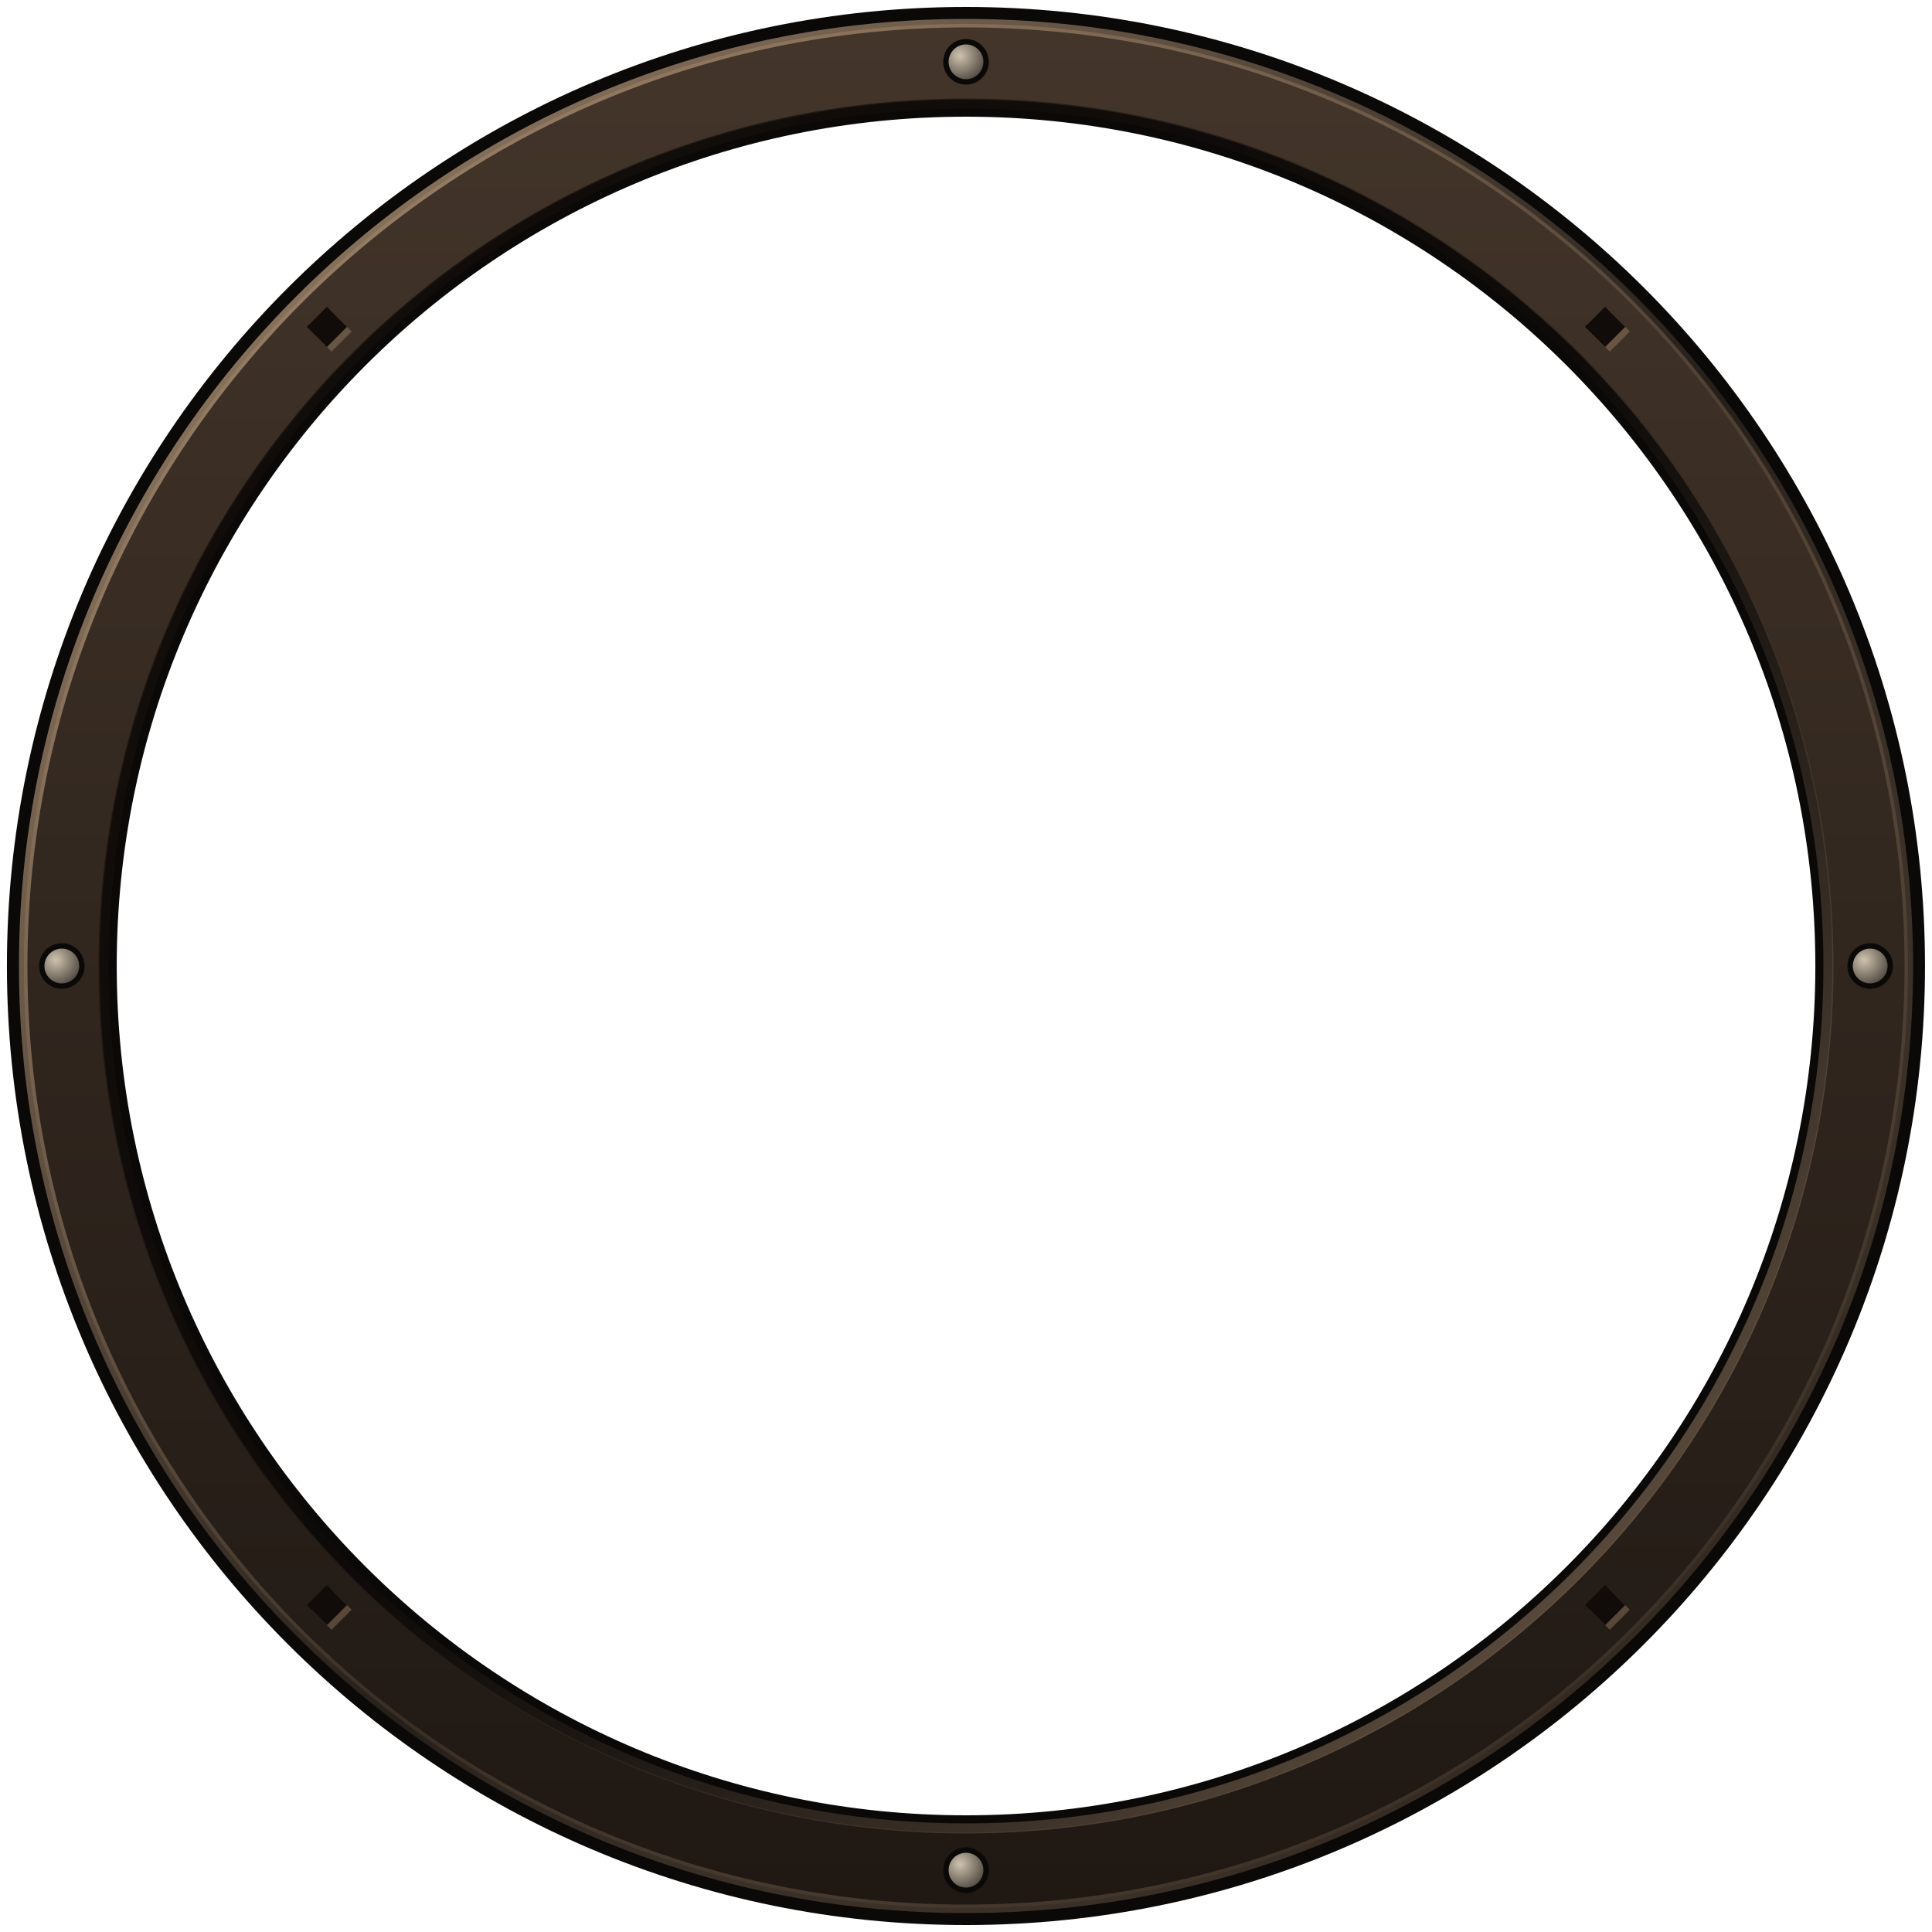
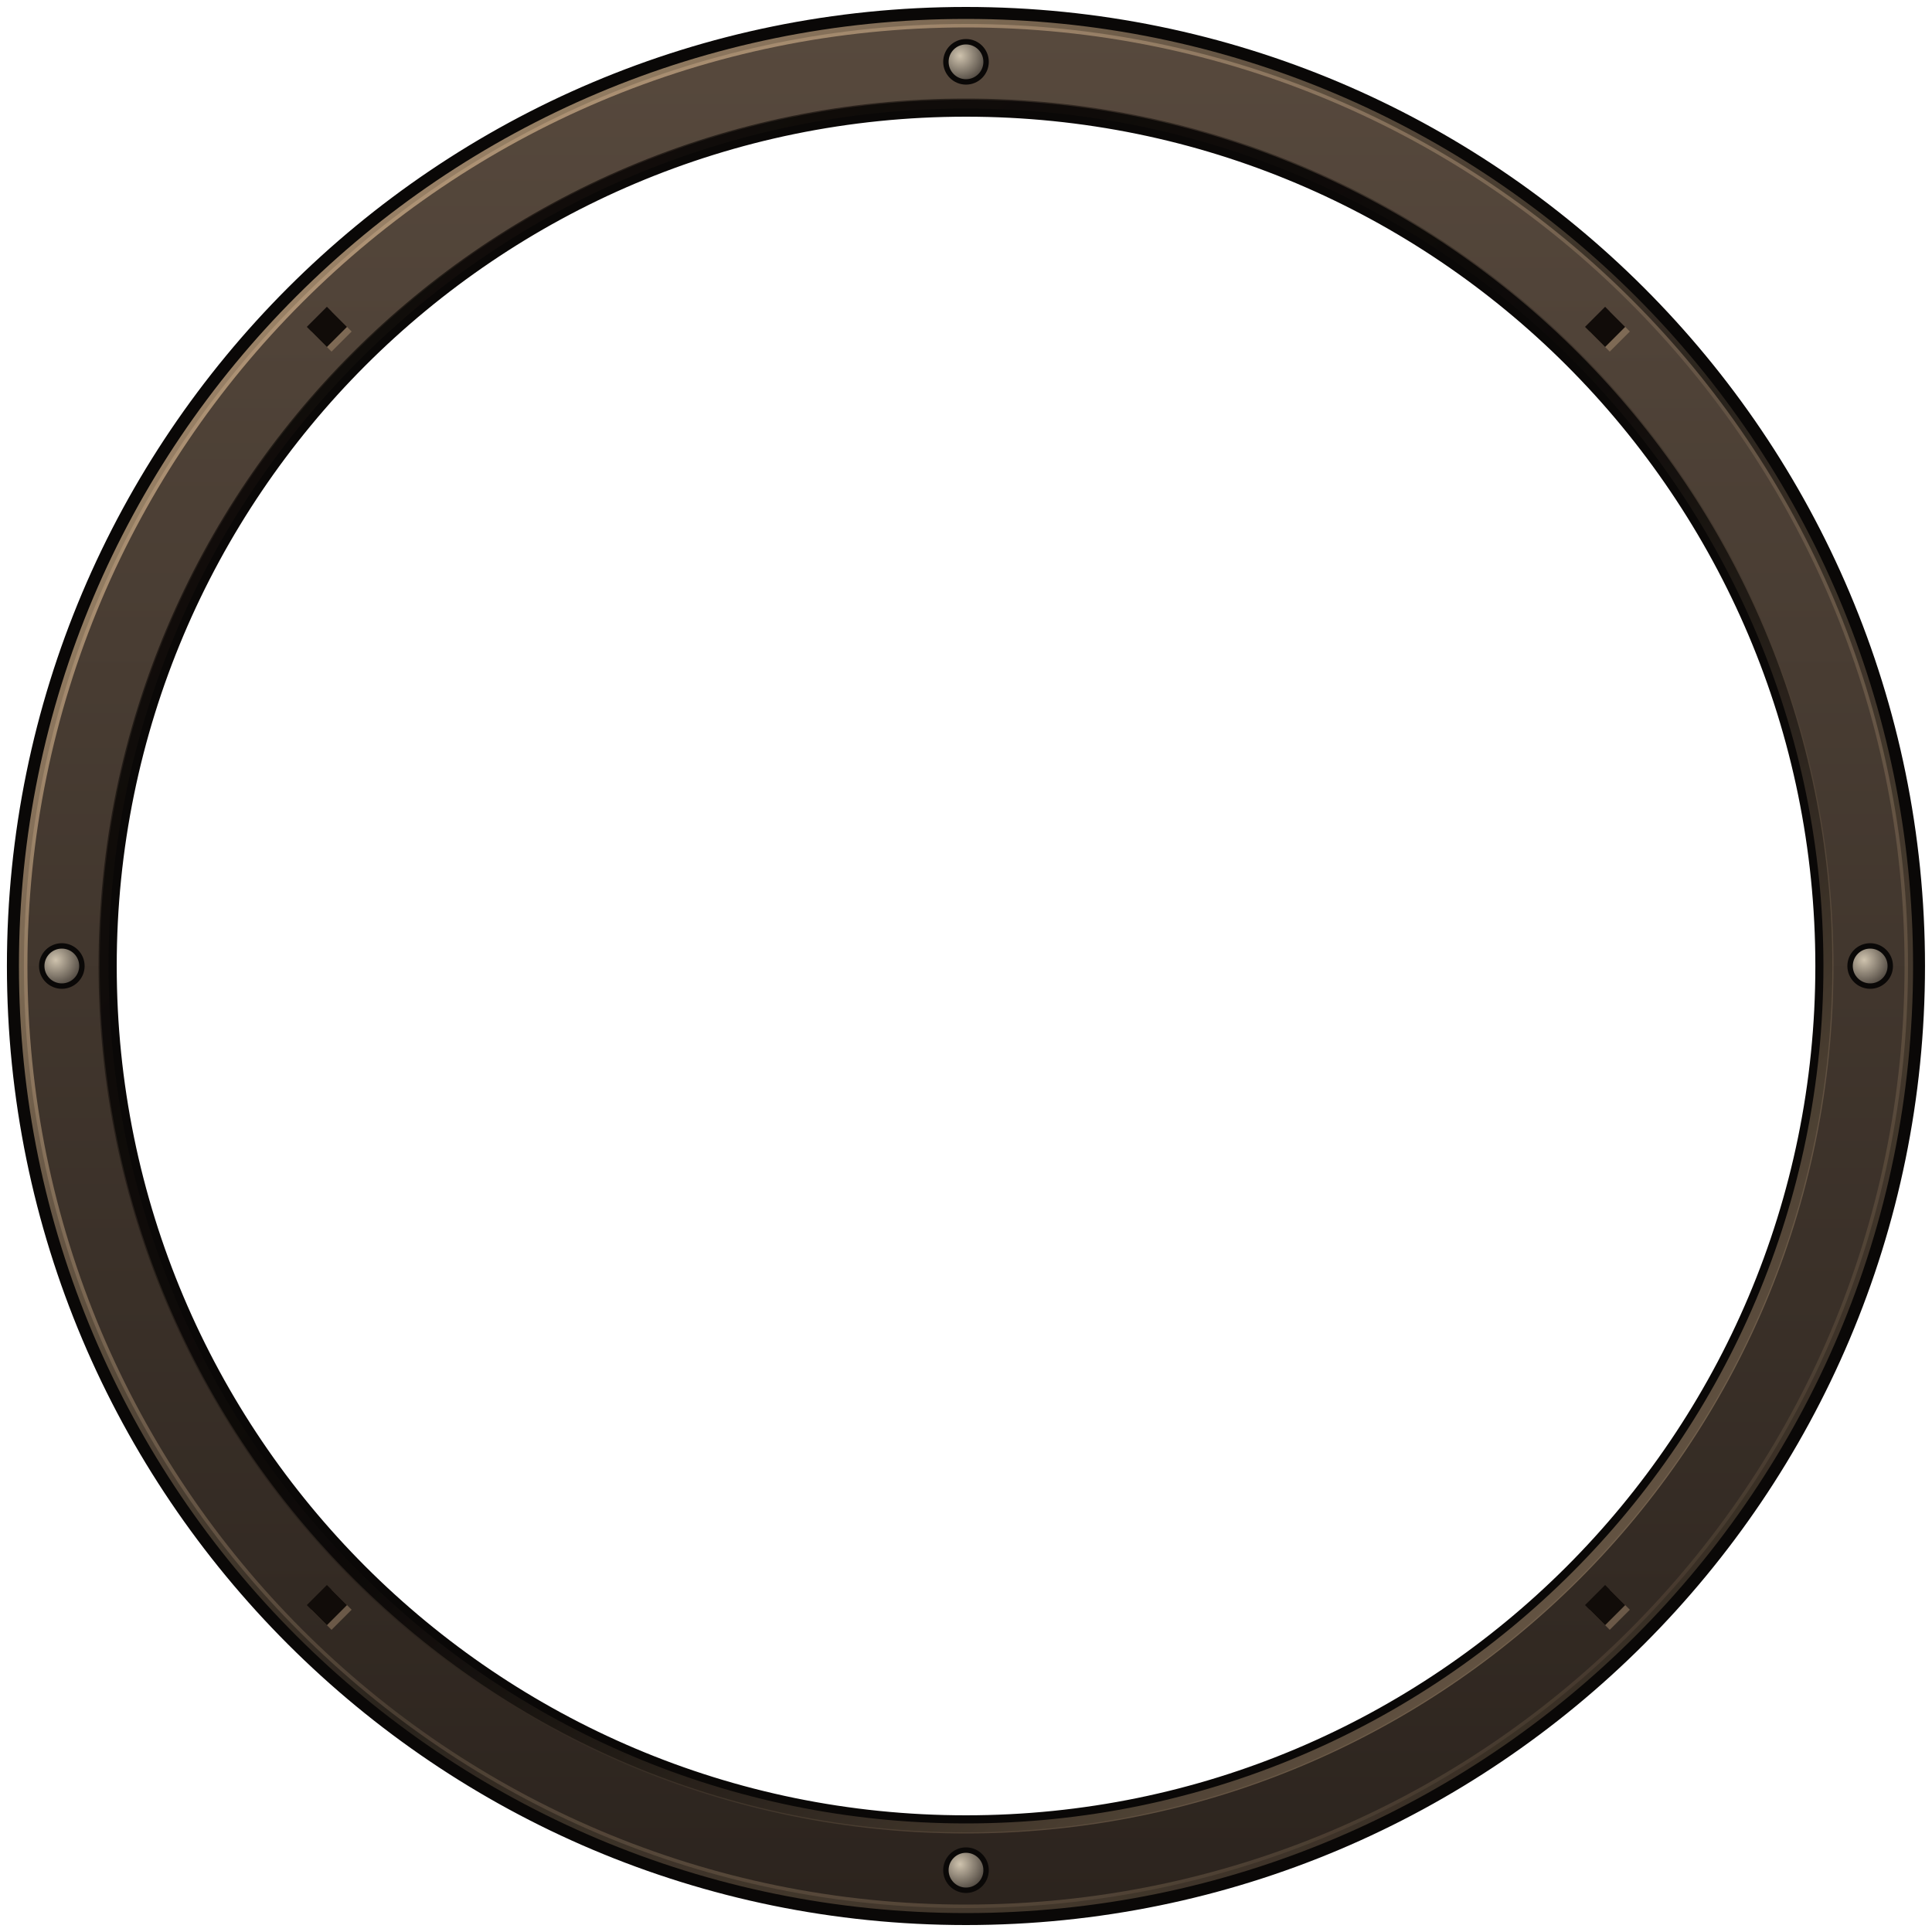
<svg xmlns="http://www.w3.org/2000/svg" viewBox="0 0 250 250" width="250" height="250">
  <defs>
    <linearGradient id="wood" x1="0" y1="0" x2="0" y2="1">
-       <stop offset="0" stop-color="#43352A" />
-       <stop offset="1" stop-color="#1F1813" />
+       <stop offset="0" stop-color="#57493D" />
+       <stop offset="1" stop-color="#2C241E" />
    </linearGradient>
    <linearGradient id="lit" x1="0" y1="0" x2="1" y2="1">
-       <stop offset="0" stop-color="#B89A7C" stop-opacity="0.9" />
-       <stop offset="0.55" stop-color="#B89A7C" stop-opacity="0.15" />
+       <stop offset="0" stop-color="#D4B38D" stop-opacity="0.9" />
+       <stop offset="0.55" stop-color="#D4B38D" stop-opacity="0.15" />
      <stop offset="1" stop-color="#130E0B" stop-opacity="0.9" />
    </linearGradient>
    <linearGradient id="cut" x1="0" y1="0" x2="1" y2="1">
      <stop offset="0" stop-color="#130E0B" stop-opacity="0.95" />
      <stop offset="0.5" stop-color="#130E0B" stop-opacity="0.3" />
-       <stop offset="1" stop-color="#B89A7C" stop-opacity="0.75" />
+       <stop offset="1" stop-color="#D4B38D" stop-opacity="0.75" />
    </linearGradient>
    <radialGradient id="iron" cx="0.35" cy="0.35" r="0.75">
      <stop offset="0" stop-color="#CFC3AE" />
      <stop offset="1" stop-color="#403933" />
    </radialGradient>
  </defs>
-   <path d="M125,2 A123,123 0 1 1 124.99,2 Z M125,14 A111,111 0 1 0 125.01,14 Z" fill="url(#wood)" fill-rule="evenodd" stroke="#0B0908" stroke-width="2.2" />
+   <path d="M125,2 A123,123 0 1 1 124.99,2 Z M125,14 A111,111 0 1 0 125.01,14 Z" fill="url(#wood)" fill-rule="evenodd" stroke="#0A0807" stroke-width="2.2" />
  <circle cx="125" cy="125" r="122" fill="none" stroke="url(#lit)" stroke-width="1.1" />
  <circle cx="125" cy="125" r="111.6" fill="none" stroke="url(#cut)" stroke-width="1.3" />
-   <circle cx="242.0" cy="125.0" r="2.6" fill="url(#iron)" stroke="#0B0908" stroke-width="0.7" />
-   <circle cx="125.0" cy="242.0" r="2.6" fill="url(#iron)" stroke="#0B0908" stroke-width="0.7" />
-   <circle cx="8.0" cy="125.0" r="2.6" fill="url(#iron)" stroke="#0B0908" stroke-width="0.7" />
-   <circle cx="125.0" cy="8.0" r="2.6" fill="url(#iron)" stroke="#0B0908" stroke-width="0.7" />
-   <path d="M207.7,205.1 L210.3,207.7 L207.7,210.3 L205.1,207.7 Z" fill="#B89A7C" fill-opacity="0.35" transform="translate(0.6 0.6)" />
+   <circle cx="242.0" cy="125.0" r="2.6" fill="url(#iron)" stroke="#0A0807" stroke-width="0.7" />
+   <circle cx="125.0" cy="242.0" r="2.6" fill="url(#iron)" stroke="#0A0807" stroke-width="0.7" />
+   <circle cx="8.0" cy="125.0" r="2.6" fill="url(#iron)" stroke="#0A0807" stroke-width="0.7" />
+   <circle cx="125.0" cy="8.0" r="2.6" fill="url(#iron)" stroke="#0A0807" stroke-width="0.7" />
+   <path d="M207.7,205.1 L210.3,207.7 L207.7,210.3 L205.1,207.7 Z" fill="#D4B38D" fill-opacity="0.35" transform="translate(0.6 0.6)" />
  <path d="M207.7,205.1 L210.3,207.7 L207.7,210.3 L205.1,207.7 Z" fill="#110C09" />
-   <path d="M42.3,205.1 L44.9,207.7 L42.3,210.3 L39.7,207.7 Z" fill="#B89A7C" fill-opacity="0.35" transform="translate(0.6 0.6)" />
+   <path d="M42.3,205.1 L44.9,207.7 L42.3,210.3 L39.7,207.7 Z" fill="#D4B38D" fill-opacity="0.35" transform="translate(0.6 0.6)" />
  <path d="M42.3,205.1 L44.9,207.7 L42.3,210.3 L39.7,207.7 Z" fill="#110C09" />
-   <path d="M42.3,39.7 L44.9,42.3 L42.3,44.9 L39.7,42.3 Z" fill="#B89A7C" fill-opacity="0.35" transform="translate(0.6 0.6)" />
+   <path d="M42.3,39.7 L44.9,42.3 L42.3,44.9 L39.7,42.3 Z" fill="#D4B38D" fill-opacity="0.35" transform="translate(0.6 0.6)" />
  <path d="M42.3,39.7 L44.9,42.3 L42.3,44.9 L39.7,42.3 Z" fill="#110C09" />
-   <path d="M207.7,39.7 L210.3,42.3 L207.7,44.9 L205.1,42.3 Z" fill="#B89A7C" fill-opacity="0.35" transform="translate(0.6 0.6)" />
+   <path d="M207.7,39.7 L210.3,42.3 L207.7,44.9 L205.1,42.3 Z" fill="#D4B38D" fill-opacity="0.35" transform="translate(0.6 0.6)" />
  <path d="M207.7,39.7 L210.3,42.3 L207.7,44.9 L205.1,42.3 Z" fill="#110C09" />
</svg>
